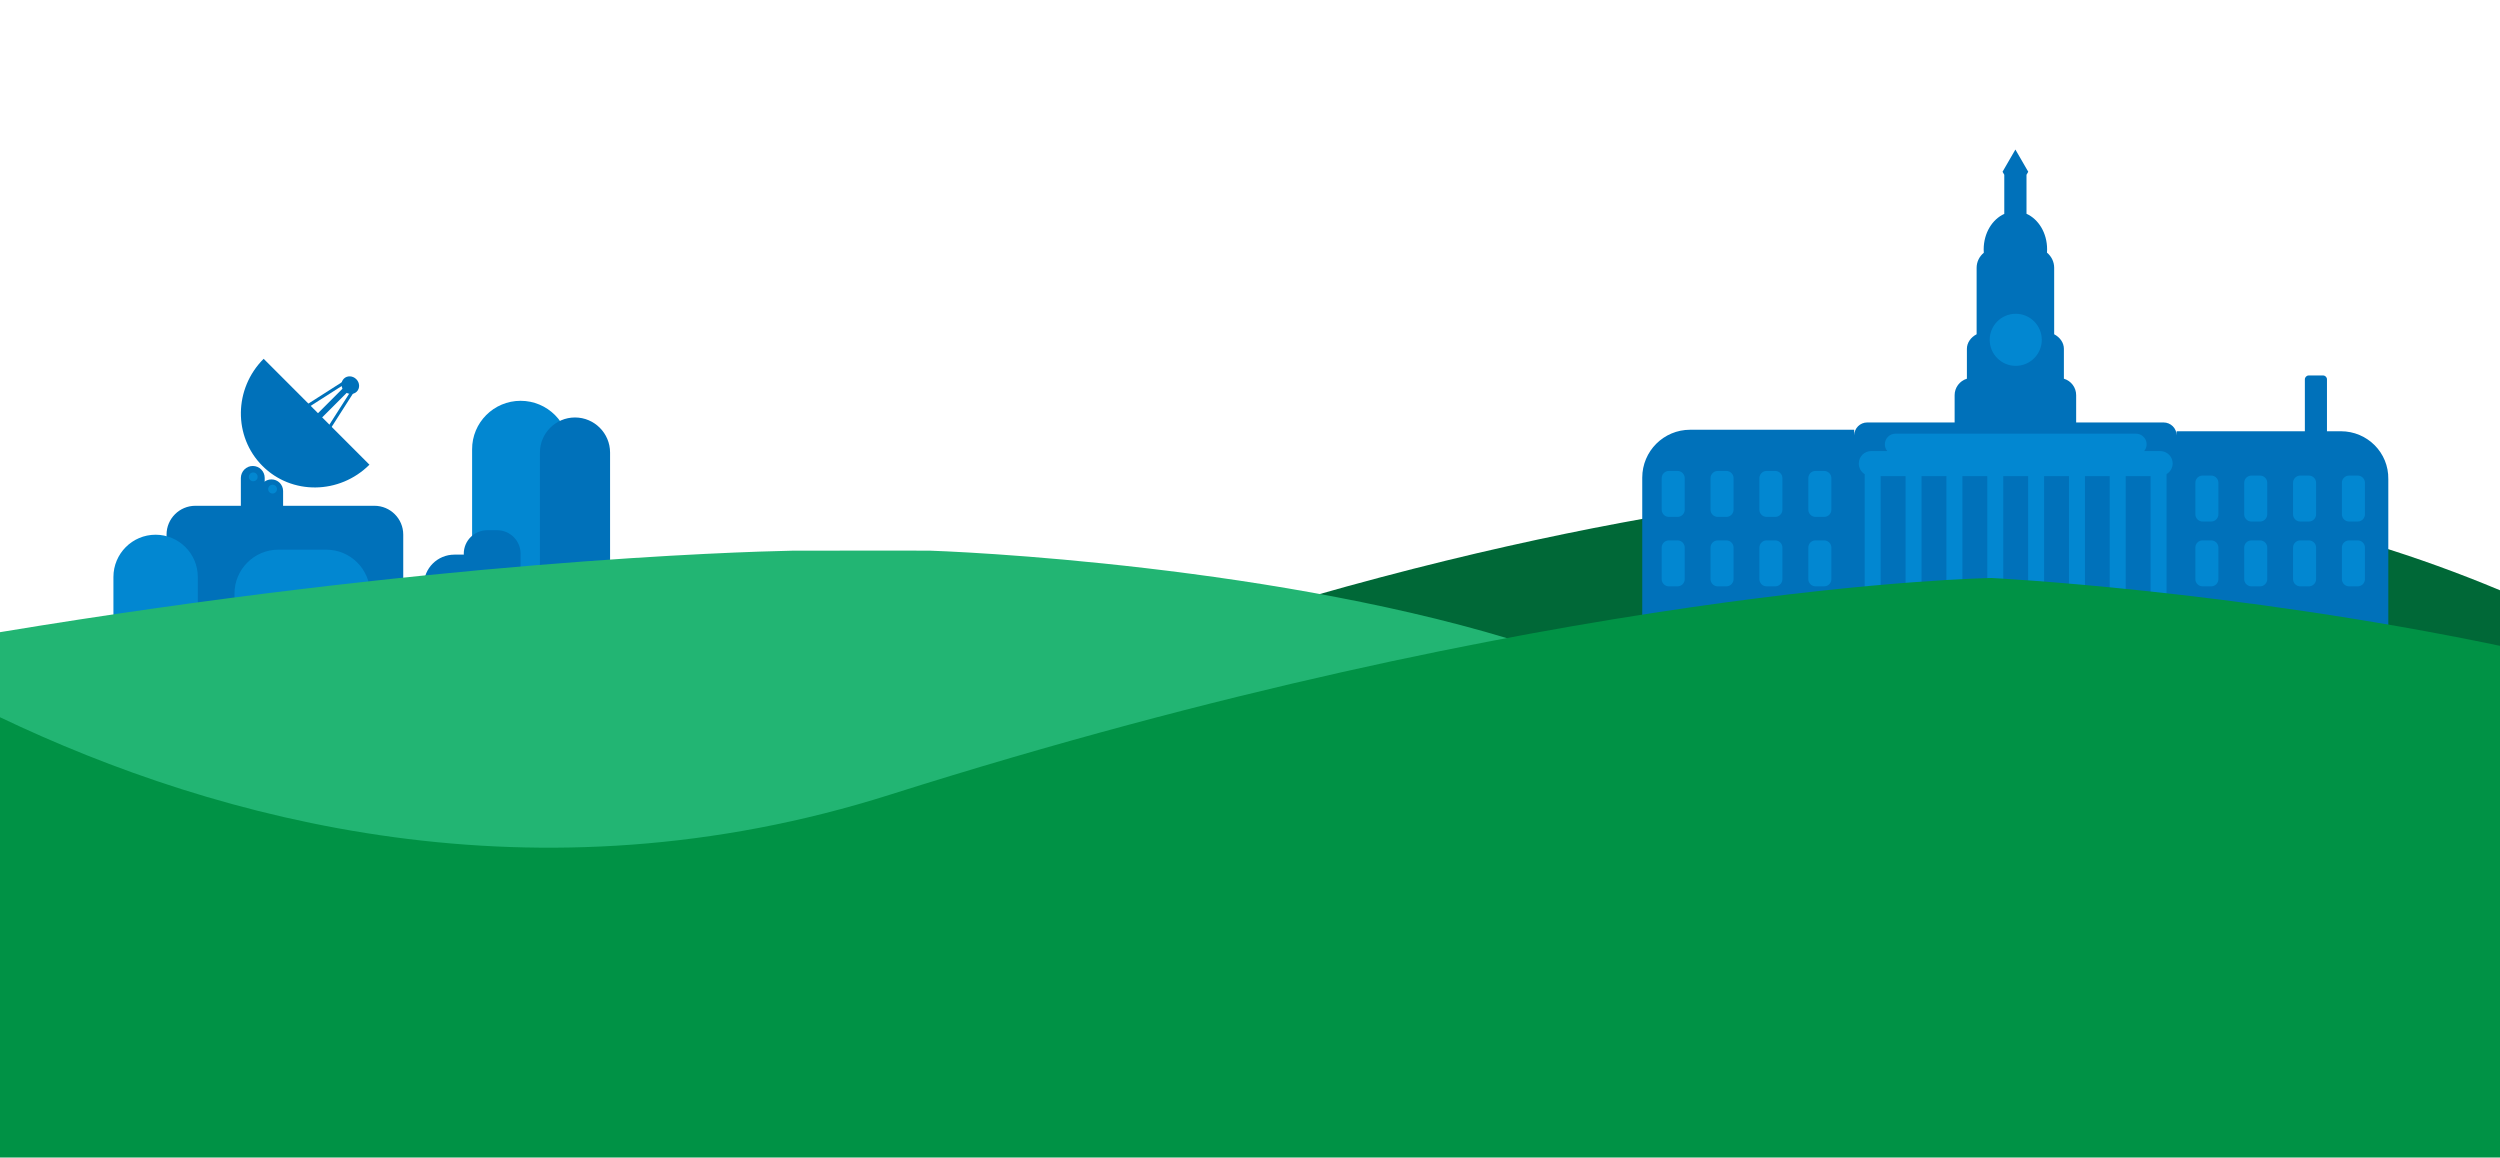
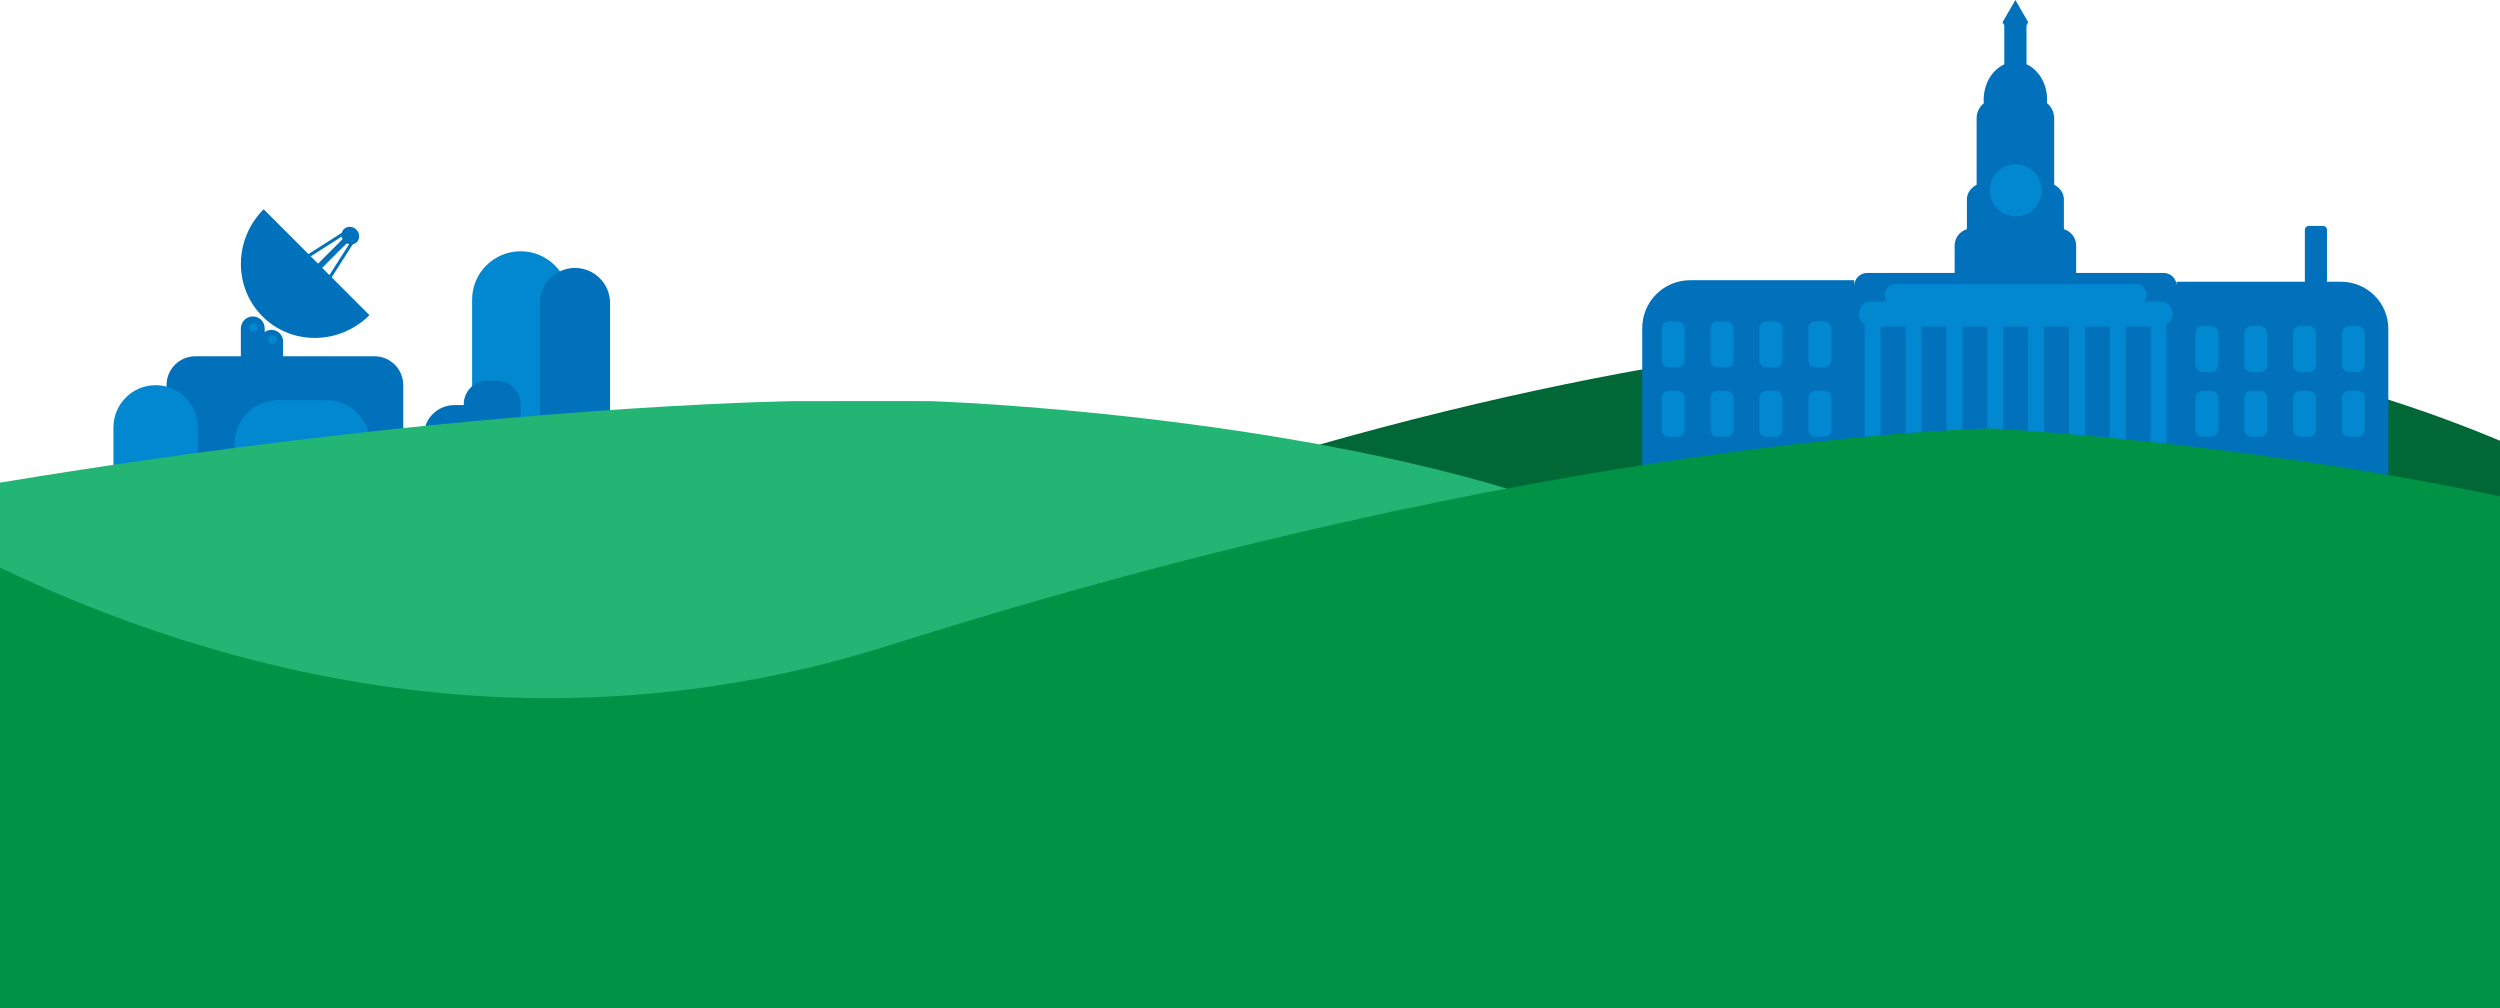
- <svg xmlns="http://www.w3.org/2000/svg" version="1.1" id="Layer_1" x="0px" y="0px" viewBox="0 0 2160 1000" style="enable-background:new 0 0 2160 1000;" xml:space="preserve">
+ <svg xmlns="http://www.w3.org/2000/svg" version="1.1" id="Layer_1" x="0px" y="0px" viewBox="0 0 2160 870.8" style="enable-background:new 0 0 2160 870.8;" xml:space="preserve">
  <style type="text/css">
	.st0{fill:#0071BA;}
	.st1{fill:#0287D1;}
	.st2{fill:#006837;}
	.st3{fill:#22B573;}
	.st4{fill:#009245;}
</style>
-   <path class="st0" d="M168.8,437h154.7c13.7,0,24.9,11.1,24.9,24.9l0,0v85.9l0,0H143.9l0,0v-85.9C143.9,448.1,155.1,437,168.8,437  C168.8,437,168.8,437,168.8,437z" />
-   <path class="st0" d="M227.8,310c-25.8,25.8-26.3,67.2-1.1,92.5s66.6,24.8,92.5-1L227.8,310z" />
-   <rect x="243.5" y="356.1" transform="matrix(0.7071 -0.7071 0.7071 0.7071 -172.5626 300.7174)" class="st0" width="66.5" height="5.1" />
-   <rect x="241.6" y="344.9" transform="matrix(0.8426 -0.5385 0.5385 0.8426 -143.525 201.4144)" class="st0" width="62.6" height="2.7" />
-   <rect x="257.8" y="361.1" transform="matrix(0.5385 -0.8426 0.8426 0.5385 -172.0495 410.8773)" class="st0" width="62.6" height="2.7" />
-   <ellipse transform="matrix(0.7071 -0.7071 0.7071 0.7071 -146.6995 311.4907)" class="st0" cx="302.7" cy="332.8" rx="7.3" ry="7.9" />
-   <path class="st0" d="M218.4,402.6L218.4,402.6c5.7,0,10.3,4.6,10.3,10.3v61.9c0,5.7-4.6,10.3-10.3,10.3l0,0  c-5.7,0-10.3-4.6-10.3-10.3v-61.9C208.2,407.2,212.8,402.6,218.4,402.6z" />
-   <path class="st0" d="M234.5,414.2L234.5,414.2c5.6,0,10.1,4.5,10.1,10.1v16c0,5.6-4.5,10.1-10.1,10.1h0c-5.6,0-10.1-4.5-10.1-10.1  v-16C224.4,418.7,229,414.2,234.5,414.2z" />
-   <circle class="st1" cx="218.8" cy="412" r="3.8" />
-   <circle class="st1" cx="235.5" cy="422.6" r="3.8" />
-   <path class="st1" d="M240.6,474.9h41.2c21,0,38,17,38,38l0,0V533l0,0H202.6l0,0v-20.1C202.6,491.9,219.6,474.9,240.6,474.9  C240.6,474.9,240.6,474.9,240.6,474.9z" />
-   <path class="st1" d="M134.4,462L134.4,462c20.1,0,36.5,16.3,36.5,36.5l0,0v39.2l0,0H98l0,0v-39.2C98,478.4,114.3,462,134.4,462z" />
-   <path class="st1" d="M449.8,346.3L449.8,346.3c23.2,0,42,18.8,42,42c0,0,0,0,0,0v124.6l0,0h-83.9l0,0V388.3  C407.8,365.1,426.6,346.3,449.8,346.3C449.8,346.3,449.8,346.3,449.8,346.3z" />
-   <path class="st0" d="M496.8,360.7L496.8,360.7c16.7,0,30.3,13.6,30.3,30.3v121.9l0,0h-60.6l0,0V391  C466.5,374.3,480.1,360.7,496.8,360.7C496.8,360.7,496.8,360.7,496.8,360.7z" />
-   <path class="st0" d="M392.6,479.2h18.9l0,0v33.8l0,0h-45.3l0,0v-7.3C366.1,491,378,479.2,392.6,479.2z" />
-   <path class="st0" d="M421,458.1h8.5c11.2,0,20.3,9.1,20.3,20.3v0v18c0,1.3-1,2.3-2.3,2.3H421c-11.2,0-20.3-9.1-20.3-20.3l0,0l0,0  C400.7,467.2,409.8,458.1,421,458.1z" />
-   <path class="st0" d="M393.8,492.9h54.4c7.1,0,12.8,5.7,12.8,12.8v7.2l0,0h-67.2c-5.5,0-10-4.5-10-10l0,0  C383.7,497.4,388.2,492.9,393.8,492.9z" />
-   <path class="st2" d="M2160,510v388.2H866.8V598.6c25.3-5.9,50.3-13.2,74.8-21.9c359.7-127.7,627-152.8,707.4-157.7  c7.2-0.4,12.9-0.7,17-0.9c4.1-0.2,70.3-0.4,102.6-0.3h8.6c4.8,0,7.9,0.1,8.6,0.1c1.5,0.1,3,0.2,4.7,0.4c2.6,0.2,5.4,0.5,8.6,0.8  c4,0.4,8.5,0.9,13.4,1.4c2.7,0.3,5.6,0.6,8.6,1c4.2,0.5,8.7,1.1,13.4,1.7c2.8,0.4,5.6,0.8,8.6,1.2c4.3,0.6,8.8,1.2,13.4,2l8.6,1.3  c4.3,0.7,8.8,1.4,13.4,2.2l8.6,1.5c4.4,0.7,8.8,1.6,13.4,2.4c2.8,0.5,5.7,1.1,8.6,1.6c4.4,0.8,8.9,1.7,13.4,2.6  c2.8,0.6,5.7,1.2,8.6,1.8c5.5,1.2,11.1,2.4,16.7,3.6l7.6,1.7c29.8,6.7,62,15.1,95.3,25.4C2088,481.9,2124.4,495.1,2160,510z" />
-   <path class="st0" d="M2022.5,372.6h-12v-44.8c0-1.9-1.5-3.4-3.4-3.4h-12.3c-1.9,0-3.4,1.5-3.4,3.4v44.8h-110.8v3.6  c0-6.2-5.1-11.2-11.3-11.2h-75.5v-23.6c0-6.6-4.3-12.3-10.6-14.2v-25.8c0-5.3-3.4-10-8.4-12.6v-57.5c0-5-2.3-9.8-6.2-13  c0.1-0.9,0.1-1.9,0.1-2.9c0-14.1-7.4-26-17.8-30.7V151l1.5-2.6l-11.1-19.2l-11.1,19.2l1.5,2.6v33.8c-10.4,4.7-17.8,16.6-17.8,30.7  c0,1,0,1.9,0.1,2.9c-3.9,3.2-6.2,7.9-6.2,13v57.4c-5,2.6-8.4,7.3-8.4,12.6v25.8c-6.3,1.9-10.6,7.7-10.6,14.2v23.6h-75.5  c-6.2,0-11.2,5-11.3,11.2v-4.9h-141.7c-22.9,0-41.4,18.5-41.4,41.4c0,0,0,0,0,0v144h183.2v-16.1c0,6.2,5.1,11.3,11.3,11.3h255.6  c6.2,0,11.3-5.1,11.3-11.3V558h183.2V414C2063.9,391.1,2045.4,372.6,2022.5,372.6z" />
-   <path class="st1" d="M1877.2,400.5c0-6-4.9-10.8-10.8-10.8h-13.8c3.2-3.9,2.7-9.7-1.3-12.9c-1.6-1.4-3.7-2.1-5.9-2.1h-207.7  c-5.1,0-9.2,4.1-9.2,9.2c0,2.1,0.7,4.2,2.1,5.8h-13.8c-6,0-10.8,4.8-10.8,10.8c0,3.8,1.9,7.2,5.1,9.2v149.7h13.8v-148h21.5v148h13.8  v-148h21.5v148h13.8v-148h21.5v148h13.8v-148h21.5v148h13.8v-148h21.5v148h13.8v-148h21.4v148h13.8v-148h21.5v148h13.8V409.6  C1875.2,407.7,1877.1,404.2,1877.2,400.5z" />
-   <circle class="st1" cx="1741.6" cy="293.6" r="22.5" />
-   <path class="st1" d="M1441.9,406.9h7.5c3.4,0,6.2,2.8,6.2,6.2v27.3c0,3.4-2.8,6.2-6.2,6.2h-7.5c-3.4,0-6.2-2.8-6.2-6.2v-27.3  C1435.7,409.7,1438.5,406.9,1441.9,406.9z" />
-   <path class="st1" d="M1484.1,406.9h7.5c3.4,0,6.2,2.8,6.2,6.2v27.3c0,3.4-2.8,6.2-6.2,6.2h-7.5c-3.4,0-6.2-2.8-6.2-6.2v-27.3  C1477.9,409.7,1480.7,406.9,1484.1,406.9z" />
-   <path class="st1" d="M1526.3,406.9h7.5c3.4,0,6.2,2.8,6.2,6.2v27.3c0,3.4-2.8,6.2-6.2,6.2h-7.5c-3.4,0-6.2-2.8-6.2-6.2v-27.3  C1520.2,409.7,1522.9,406.9,1526.3,406.9z" />
-   <path class="st1" d="M1568.6,406.9h7.5c3.4,0,6.2,2.8,6.2,6.2v27.3c0,3.4-2.8,6.2-6.2,6.2h-7.5c-3.4,0-6.2-2.8-6.2-6.2v-27.3  C1562.4,409.7,1565.1,406.9,1568.6,406.9z" />
-   <path class="st1" d="M1441.9,466.9h7.5c3.4,0,6.2,2.8,6.2,6.2v27.3c0,3.4-2.8,6.2-6.2,6.2h-7.5c-3.4,0-6.2-2.8-6.2-6.2v-27.3  C1435.7,469.7,1438.5,466.9,1441.9,466.9z" />
-   <path class="st1" d="M1484.1,466.9h7.5c3.4,0,6.2,2.8,6.2,6.2v27.3c0,3.4-2.8,6.2-6.2,6.2h-7.5c-3.4,0-6.2-2.8-6.2-6.2v-27.3  C1477.9,469.7,1480.7,466.9,1484.1,466.9z" />
-   <path class="st1" d="M1526.3,466.9h7.5c3.4,0,6.2,2.8,6.2,6.2v27.3c0,3.4-2.8,6.2-6.2,6.2h-7.5c-3.4,0-6.2-2.8-6.2-6.2v-27.3  C1520.2,469.7,1522.9,466.9,1526.3,466.9z" />
-   <path class="st1" d="M1568.6,466.9h7.5c3.4,0,6.2,2.8,6.2,6.2v27.3c0,3.4-2.8,6.2-6.2,6.2h-7.5c-3.4,0-6.2-2.8-6.2-6.2v-27.3  C1562.4,469.7,1565.1,466.9,1568.6,466.9z" />
-   <path class="st1" d="M1903,466.9h7.5c3.4,0,6.2,2.8,6.2,6.2v27.3c0,3.4-2.8,6.2-6.2,6.2h-7.5c-3.4,0-6.2-2.8-6.2-6.2v-27.3  C1896.8,469.7,1899.5,466.9,1903,466.9z" />
-   <path class="st1" d="M1945.2,466.9h7.5c3.4,0,6.2,2.8,6.2,6.2v27.3c0,3.4-2.8,6.2-6.2,6.2h-7.5c-3.4,0-6.2-2.8-6.2-6.2v-27.3  C1939,469.7,1941.8,466.9,1945.2,466.9z" />
-   <path class="st1" d="M1987.4,466.9h7.5c3.4,0,6.2,2.8,6.2,6.2v27.3c0,3.4-2.8,6.2-6.2,6.2h-7.5c-3.4,0-6.2-2.8-6.2-6.2v-27.3  C1981.2,469.7,1984,466.9,1987.4,466.9z" />
-   <path class="st1" d="M2029.6,466.9h7.5c3.4,0,6.2,2.8,6.2,6.2v27.3c0,3.4-2.8,6.2-6.2,6.2h-7.5c-3.4,0-6.2-2.8-6.2-6.2v-27.3  C2023.4,469.7,2026.2,466.9,2029.6,466.9z" />
-   <path class="st1" d="M1903,410.9h7.5c3.4,0,6.2,2.8,6.2,6.2v27.3c0,3.4-2.8,6.2-6.2,6.2h-7.5c-3.4,0-6.2-2.8-6.2-6.2v-27.3  C1896.8,413.7,1899.5,410.9,1903,410.9z" />
-   <path class="st1" d="M1945.2,410.9h7.5c3.4,0,6.2,2.8,6.2,6.2v27.3c0,3.4-2.8,6.2-6.2,6.2h-7.5c-3.4,0-6.2-2.8-6.2-6.2v-27.3  C1939,413.7,1941.8,410.9,1945.2,410.9z" />
-   <path class="st1" d="M1987.4,410.9h7.5c3.4,0,6.2,2.8,6.2,6.2v27.3c0,3.4-2.8,6.2-6.2,6.2h-7.5c-3.4,0-6.2-2.8-6.2-6.2v-27.3  C1981.2,413.7,1984,410.9,1987.4,410.9z" />
-   <path class="st1" d="M2029.6,410.9h7.5c3.4,0,6.2,2.8,6.2,6.2v27.3c0,3.4-2.8,6.2-6.2,6.2h-7.5c-3.4,0-6.2-2.8-6.2-6.2v-27.3  C2023.4,413.7,2026.2,410.9,2029.6,410.9z" />
-   <path class="st3" d="M1363.5,572c-205.3-77.1-499.7-94.1-559.4-96.2c-5.2-0.2-114.7,0-119.9,0c-48.6,1-313.4,9-684.2,70.4v342.2  h1438.9V589.6C1412.5,586.6,1387.2,580.9,1363.5,572z" />
+   <path class="st0" d="M168.8,307.8h154.7c13.7,0,24.9,11.1,24.9,24.9l0,0v85.9l0,0H143.9l0,0v-85.9  C143.9,318.9,155.1,307.8,168.8,307.8L168.8,307.8z" />
+   <path class="st0" d="M227.8,180.8c-25.8,25.8-26.3,67.2-1.1,92.5s66.6,24.8,92.5-1L227.8,180.8z" />
+   <rect x="243.5" y="226.9" transform="matrix(0.7071 -0.7071 0.7071 0.7071 -81.1788 262.8749)" class="st0" width="66.5" height="5.1" />
+   <rect x="241.6" y="215.7" transform="matrix(0.8426 -0.5385 0.5385 0.8426 -73.9156 181.1001)" class="st0" width="62.6" height="2.7" />
+   <rect x="257.7" y="231.9" transform="matrix(0.5385 -0.8426 0.8426 0.5385 -63.1654 351.1902)" class="st0" width="62.6" height="2.7" />
+   <ellipse transform="matrix(0.7071 -0.7071 0.7071 0.7071 -55.301 273.6403)" class="st0" cx="302.7" cy="203.6" rx="7.3" ry="7.9" />
+   <path class="st0" d="M218.4,273.4L218.4,273.4c5.7,0,10.3,4.6,10.3,10.3v61.9c0,5.7-4.6,10.3-10.3,10.3l0,0  c-5.7,0-10.3-4.6-10.3-10.3v-61.9C208.2,278,212.8,273.4,218.4,273.4z" />
+   <path class="st0" d="M234.5,285L234.5,285c5.6,0,10.1,4.5,10.1,10.1v16c0,5.6-4.5,10.1-10.1,10.1l0,0c-5.6,0-10.1-4.5-10.1-10.1v-16  C224.4,289.5,229,285,234.5,285z" />
+   <circle class="st1" cx="218.8" cy="282.8" r="3.8" />
+   <circle class="st1" cx="235.5" cy="293.4" r="3.8" />
+   <path class="st1" d="M240.6,345.7h41.2c21,0,38,17,38,38l0,0v20.1l0,0H202.6l0,0v-20.1C202.6,362.7,219.6,345.7,240.6,345.7  L240.6,345.7z" />
+   <path class="st1" d="M134.4,332.8L134.4,332.8c20.1,0,36.5,16.3,36.5,36.5l0,0v39.2l0,0H98l0,0v-39.2  C98,349.2,114.3,332.8,134.4,332.8z" />
+   <path class="st1" d="M449.8,217.1L449.8,217.1c23.2,0,42,18.8,42,42l0,0v124.6l0,0h-83.9l0,0V259.1  C407.8,235.9,426.6,217.1,449.8,217.1L449.8,217.1z" />
+   <path class="st0" d="M496.8,231.5L496.8,231.5c16.7,0,30.3,13.6,30.3,30.3v121.9l0,0h-60.6l0,0V261.8  C466.5,245.1,480.1,231.5,496.8,231.5L496.8,231.5z" />
+   <path class="st0" d="M392.6,350h18.9l0,0v33.8l0,0h-45.3l0,0v-7.3C366.1,361.8,378,350,392.6,350z" />
+   <path class="st0" d="M421,328.9h8.5c11.2,0,20.3,9.1,20.3,20.3l0,0v18c0,1.3-1,2.3-2.3,2.3H421c-11.2,0-20.3-9.1-20.3-20.3l0,0l0,0  C400.7,338,409.8,328.9,421,328.9z" />
+   <path class="st0" d="M393.8,363.7h54.4c7.1,0,12.8,5.7,12.8,12.8v7.2l0,0h-67.2c-5.5,0-10-4.5-10-10l0,0  C383.7,368.2,388.2,363.7,393.8,363.7z" />
+   <path class="st2" d="M2160,380.8V769H866.8V469.4c25.3-5.9,50.3-13.2,74.8-21.9c359.7-127.7,627-152.8,707.4-157.7  c7.2-0.4,12.9-0.7,17-0.9c4.1-0.2,70.3-0.4,102.6-0.3h8.6c4.8,0,7.9,0.1,8.6,0.1c1.5,0.1,3,0.2,4.7,0.4c2.6,0.2,5.4,0.5,8.6,0.8  c4,0.4,8.5,0.9,13.4,1.4c2.7,0.3,5.6,0.6,8.6,1c4.2,0.5,8.7,1.1,13.4,1.7c2.8,0.4,5.6,0.8,8.6,1.2c4.3,0.6,8.8,1.2,13.4,2l8.6,1.3  c4.3,0.7,8.8,1.4,13.4,2.2l8.6,1.5c4.4,0.7,8.8,1.6,13.4,2.4c2.8,0.5,5.7,1.1,8.6,1.6c4.4,0.8,8.9,1.7,13.4,2.6  c2.8,0.6,5.7,1.2,8.6,1.8c5.5,1.2,11.1,2.4,16.7,3.6l7.6,1.7c29.8,6.7,62,15.1,95.3,25.4C2088,352.7,2124.4,365.9,2160,380.8z" />
+   <path class="st0" d="M2022.5,243.4h-12v-44.8c0-1.9-1.5-3.4-3.4-3.4h-12.3c-1.9,0-3.4,1.5-3.4,3.4v44.8h-110.8v3.6  c0-6.2-5.1-11.2-11.3-11.2h-75.5v-23.6c0-6.6-4.3-12.3-10.6-14.2v-25.8c0-5.3-3.4-10-8.4-12.6v-57.5c0-5-2.3-9.8-6.2-13  c0.1-0.9,0.1-1.9,0.1-2.9c0-14.1-7.4-26-17.8-30.7V21.8l1.5-2.6L1741.3,0l-11.1,19.2l1.5,2.6v33.8c-10.4,4.7-17.8,16.6-17.8,30.7  c0,1,0,1.9,0.1,2.9c-3.9,3.2-6.2,7.9-6.2,13v57.4c-5,2.6-8.4,7.3-8.4,12.6V198c-6.3,1.9-10.6,7.7-10.6,14.2v23.6h-75.5  c-6.2,0-11.2,5-11.3,11.2v-4.9h-141.7c-22.9,0-41.4,18.5-41.4,41.4l0,0v144h183.2v-16.1c0,6.2,5.1,11.3,11.3,11.3H1869  c6.2,0,11.3-5.1,11.3-11.3v17.4h183.2v-144C2063.9,261.9,2045.4,243.4,2022.5,243.4z" />
+   <path class="st1" d="M1877.2,271.3c0-6-4.9-10.8-10.8-10.8h-13.8c3.2-3.9,2.7-9.7-1.3-12.9c-1.6-1.4-3.7-2.1-5.9-2.1h-207.7  c-5.1,0-9.2,4.1-9.2,9.2c0,2.1,0.7,4.2,2.1,5.8h-13.8c-6,0-10.8,4.8-10.8,10.8c0,3.8,1.9,7.2,5.1,9.2v149.7h13.8v-148h21.5v148h13.8  v-148h21.5v148h13.8v-148h21.5v148h13.8v-148h21.5v148h13.8v-148h21.5v148h13.8v-148h21.4v148h13.8v-148h21.5v148h13.8V280.4  C1875.2,278.5,1877.1,275,1877.2,271.3z" />
+   <circle class="st1" cx="1741.6" cy="164.4" r="22.5" />
+   <path class="st1" d="M1441.9,277.7h7.5c3.4,0,6.2,2.8,6.2,6.2v27.3c0,3.4-2.8,6.2-6.2,6.2h-7.5c-3.4,0-6.2-2.8-6.2-6.2v-27.3  C1435.7,280.5,1438.5,277.7,1441.9,277.7z" />
+   <path class="st1" d="M1484.1,277.7h7.5c3.4,0,6.2,2.8,6.2,6.2v27.3c0,3.4-2.8,6.2-6.2,6.2h-7.5c-3.4,0-6.2-2.8-6.2-6.2v-27.3  C1477.9,280.5,1480.7,277.7,1484.1,277.7z" />
+   <path class="st1" d="M1526.3,277.7h7.5c3.4,0,6.2,2.8,6.2,6.2v27.3c0,3.4-2.8,6.2-6.2,6.2h-7.5c-3.4,0-6.2-2.8-6.2-6.2v-27.3  C1520.2,280.5,1522.9,277.7,1526.3,277.7z" />
+   <path class="st1" d="M1568.6,277.7h7.5c3.4,0,6.2,2.8,6.2,6.2v27.3c0,3.4-2.8,6.2-6.2,6.2h-7.5c-3.4,0-6.2-2.8-6.2-6.2v-27.3  C1562.4,280.5,1565.1,277.7,1568.6,277.7z" />
+   <path class="st1" d="M1441.9,337.7h7.5c3.4,0,6.2,2.8,6.2,6.2v27.3c0,3.4-2.8,6.2-6.2,6.2h-7.5c-3.4,0-6.2-2.8-6.2-6.2v-27.3  C1435.7,340.5,1438.5,337.7,1441.9,337.7z" />
+   <path class="st1" d="M1484.1,337.7h7.5c3.4,0,6.2,2.8,6.2,6.2v27.3c0,3.4-2.8,6.2-6.2,6.2h-7.5c-3.4,0-6.2-2.8-6.2-6.2v-27.3  C1477.9,340.5,1480.7,337.7,1484.1,337.7z" />
+   <path class="st1" d="M1526.3,337.7h7.5c3.4,0,6.2,2.8,6.2,6.2v27.3c0,3.4-2.8,6.2-6.2,6.2h-7.5c-3.4,0-6.2-2.8-6.2-6.2v-27.3  C1520.2,340.5,1522.9,337.7,1526.3,337.7z" />
+   <path class="st1" d="M1568.6,337.7h7.5c3.4,0,6.2,2.8,6.2,6.2v27.3c0,3.4-2.8,6.2-6.2,6.2h-7.5c-3.4,0-6.2-2.8-6.2-6.2v-27.3  C1562.4,340.5,1565.1,337.7,1568.6,337.7z" />
+   <path class="st1" d="M1903,337.7h7.5c3.4,0,6.2,2.8,6.2,6.2v27.3c0,3.4-2.8,6.2-6.2,6.2h-7.5c-3.4,0-6.2-2.8-6.2-6.2v-27.3  C1896.8,340.5,1899.5,337.7,1903,337.7z" />
+   <path class="st1" d="M1945.2,337.7h7.5c3.4,0,6.2,2.8,6.2,6.2v27.3c0,3.4-2.8,6.2-6.2,6.2h-7.5c-3.4,0-6.2-2.8-6.2-6.2v-27.3  C1939,340.5,1941.8,337.7,1945.2,337.7z" />
+   <path class="st1" d="M1987.4,337.7h7.5c3.4,0,6.2,2.8,6.2,6.2v27.3c0,3.4-2.8,6.2-6.2,6.2h-7.5c-3.4,0-6.2-2.8-6.2-6.2v-27.3  C1981.2,340.5,1984,337.7,1987.4,337.7z" />
+   <path class="st1" d="M2029.6,337.7h7.5c3.4,0,6.2,2.8,6.2,6.2v27.3c0,3.4-2.8,6.2-6.2,6.2h-7.5c-3.4,0-6.2-2.8-6.2-6.2v-27.3  C2023.4,340.5,2026.2,337.7,2029.6,337.7z" />
+   <path class="st1" d="M1903,281.7h7.5c3.4,0,6.2,2.8,6.2,6.2v27.3c0,3.4-2.8,6.2-6.2,6.2h-7.5c-3.4,0-6.2-2.8-6.2-6.2v-27.3  C1896.8,284.5,1899.5,281.7,1903,281.7z" />
+   <path class="st1" d="M1945.2,281.7h7.5c3.4,0,6.2,2.8,6.2,6.2v27.3c0,3.4-2.8,6.2-6.2,6.2h-7.5c-3.4,0-6.2-2.8-6.2-6.2v-27.3  C1939,284.5,1941.8,281.7,1945.2,281.7z" />
+   <path class="st1" d="M1987.4,281.7h7.5c3.4,0,6.2,2.8,6.2,6.2v27.3c0,3.4-2.8,6.2-6.2,6.2h-7.5c-3.4,0-6.2-2.8-6.2-6.2v-27.3  C1981.2,284.5,1984,281.7,1987.4,281.7z" />
+   <path class="st1" d="M2029.6,281.7h7.5c3.4,0,6.2,2.8,6.2,6.2v27.3c0,3.4-2.8,6.2-6.2,6.2h-7.5c-3.4,0-6.2-2.8-6.2-6.2v-27.3  C2023.4,284.5,2026.2,281.7,2029.6,281.7z" />
+   <path class="st3" d="M1363.5,442.8c-205.3-77.1-499.7-94.1-559.4-96.2c-5.2-0.2-114.7,0-119.9,0c-48.6,1-313.4,9-684.2,70.4v342.2  h1438.9V460.4C1412.5,457.4,1387.2,451.7,1363.5,442.8z" />
  <g>
-     <path class="st4" d="M1720.6,499.4c0,0-377.6,5.4-951.6,187.2c-306.4,97.1-580.3,23.1-769-66.9v380.4h2160V558   C1928.3,509.6,1720.6,499.4,1720.6,499.4z" />
+     <path class="st4" d="M1720.6,370.2c0,0-377.6,5.4-951.6,187.2c-306.4,97.1-580.3,23.1-769-66.9v380.4h2160V428.8   C1928.3,380.4,1720.6,370.2,1720.6,370.2z" />
  </g>
</svg>
